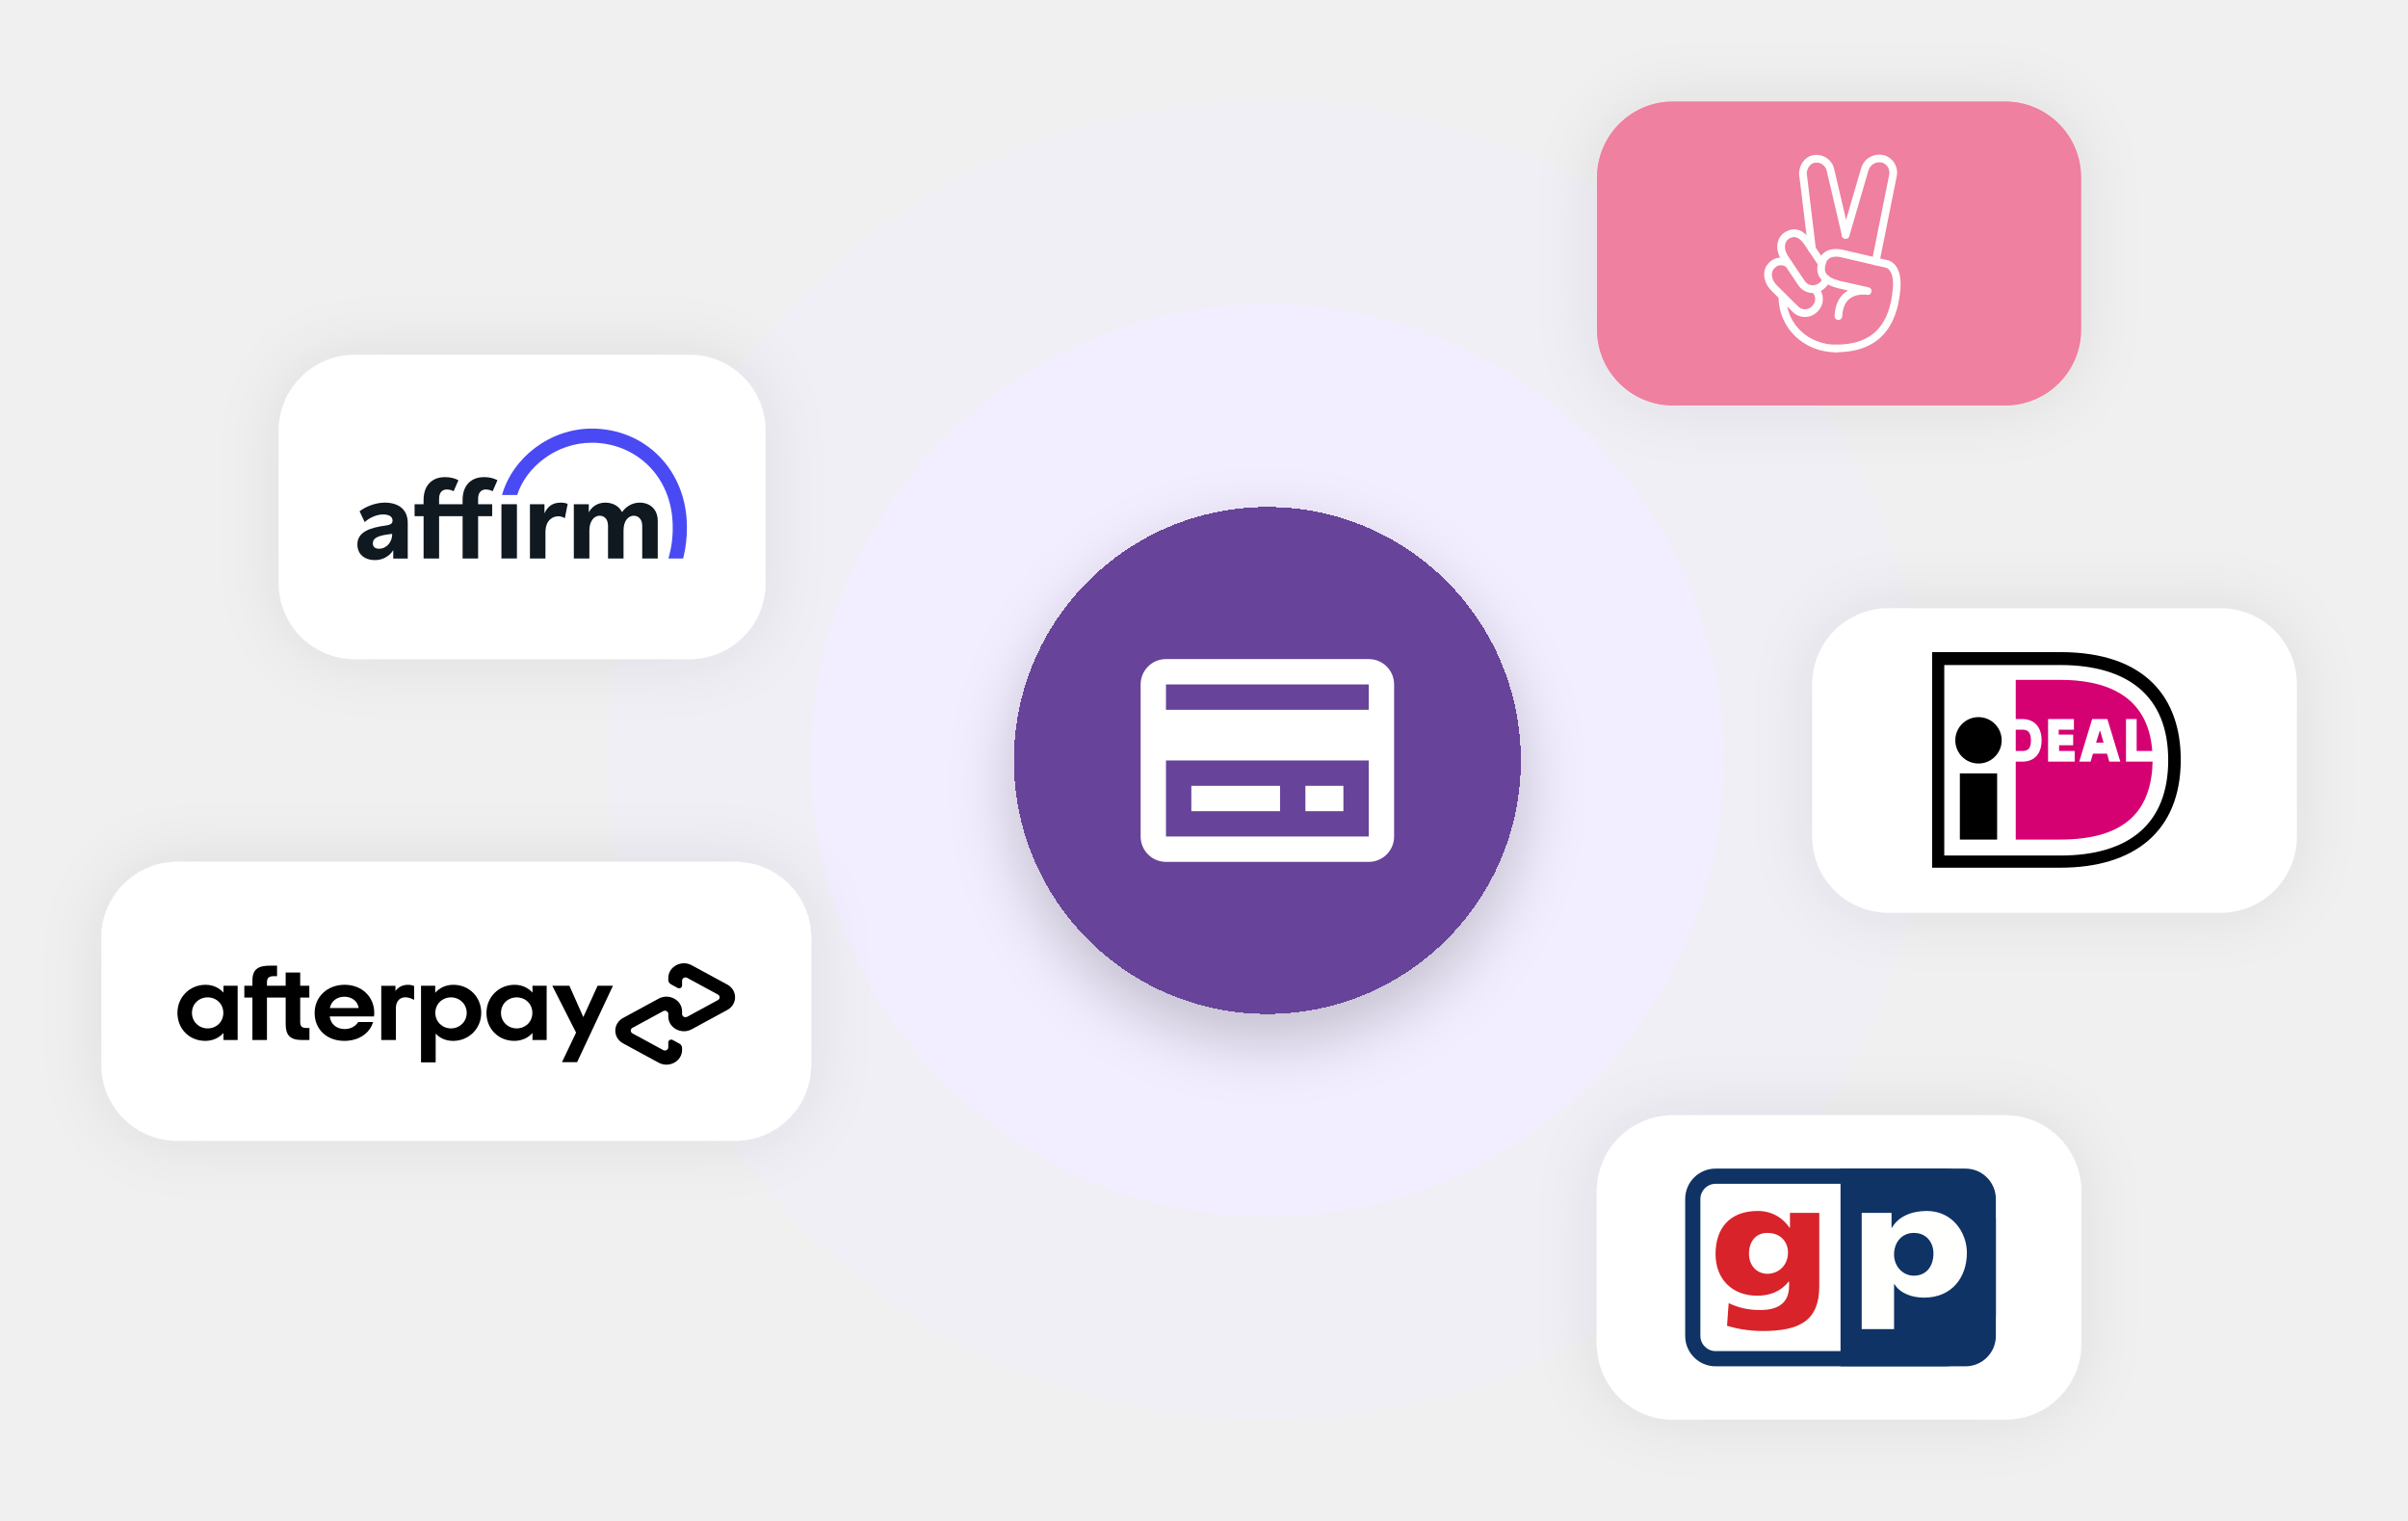
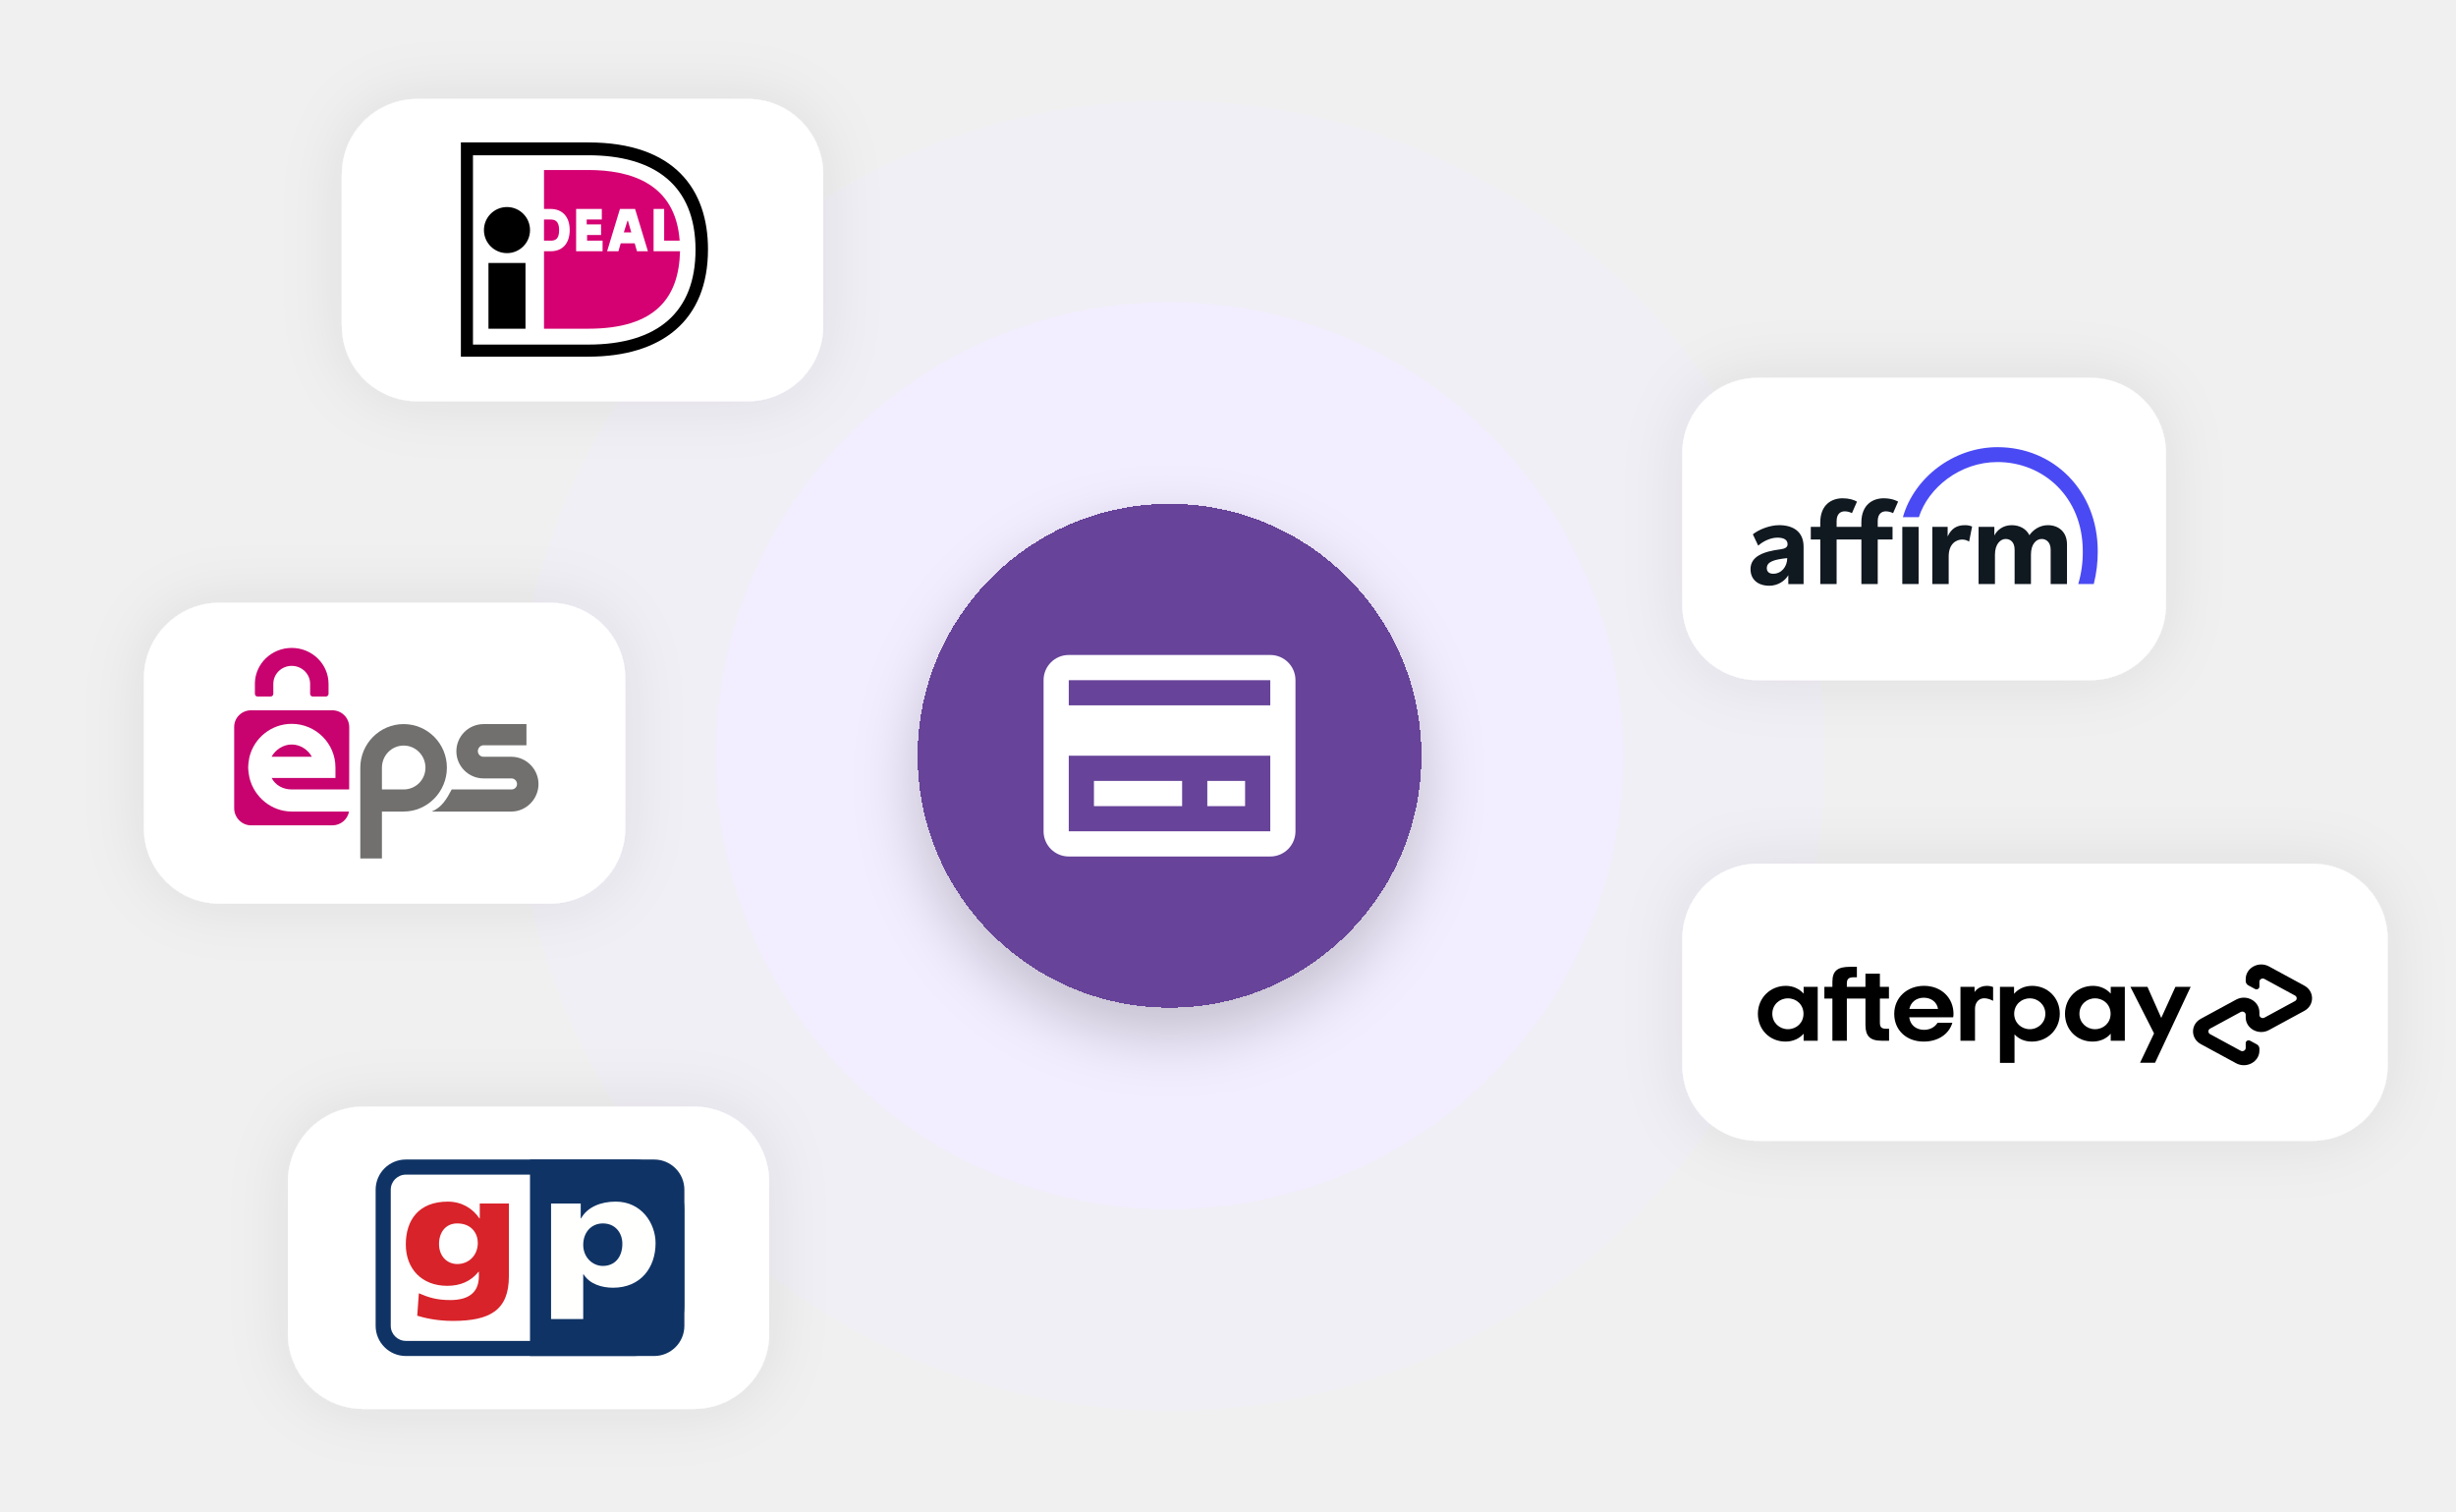
- <svg xmlns="http://www.w3.org/2000/svg" width="266" height="168" viewBox="0 0 190 120" fill="none">
-   <circle opacity="0.4" cx="100" cy="60" r="52" fill="#F2EDFF" />
-   <circle cx="100" cy="60" r="36" fill="#F2EDFF" />
-   <g filter="url(#filter0_d_1849_118978)">
-     <rect x="80" y="40" width="40" height="40" rx="20" fill="#674399" shape-rendering="crispEdges" />
-     <mask id="mask0_1849_118978" style="mask-type:luminance" maskUnits="userSpaceOnUse" x="90" y="52" width="20" height="16">
-       <path fill-rule="evenodd" clip-rule="evenodd" d="M108 52H92C90.895 52 90 52.895 90 54V66C90 67.105 90.895 68 92 68H108C109.105 68 110 67.105 110 66V54C110 52.895 109.105 52 108 52ZM108 54V56H92V54H108ZM92 60V66H108V60H92ZM94 62H101V64H94V62ZM106 62H103V64H106V62Z" fill="white" />
+ <svg xmlns="http://www.w3.org/2000/svg" width="273" height="168" viewBox="0 0 273 168" fill="none">
+   <circle opacity="0.4" cx="130" cy="84" r="72.8" fill="#F2EDFF" />
+   <circle cx="130" cy="84" r="50.4" fill="#F2EDFF" />
+   <g filter="url(#filter0_d_17_2816)">
+     <rect x="102" y="56" width="56" height="56" rx="28" fill="#674399" shape-rendering="crispEdges" />
+     <mask id="mask0_17_2816" style="mask-type:luminance" maskUnits="userSpaceOnUse" x="116" y="72" width="28" height="24">
+       <path fill-rule="evenodd" clip-rule="evenodd" d="M141.2 72.8H118.8C117.253 72.8 116 74.053 116 75.6V92.4C116 93.947 117.253 95.2 118.8 95.2H141.2C142.747 95.2 144 93.947 144 92.4V75.6C144 74.053 142.747 72.8 141.2 72.8ZM141.2 75.6V78.4H118.8V75.6H141.2ZM118.8 84V92.4H141.2V84H118.8ZM121.6 86.8H131.4V89.6H121.6V86.8ZM138.4 86.8H134.2V89.6H138.4V86.8Z" fill="white" />
    </mask>
-     <g mask="url(#mask0_1849_118978)">
-       <rect x="88" y="48" width="24" height="24" fill="white" />
+     <g mask="url(#mask0_17_2816)">
+       <rect x="113.2" y="67.2" width="33.6" height="33.6" fill="white" />
    </g>
  </g>
-   <g filter="url(#filter1_d_1849_118978)">
-     <g clip-path="url(#clip0_1849_118978)">
-       <path d="M162.178 88H128.038C126.913 88 126 88.912 126 90.038V109.962C126 111.087 126.913 112 128.038 112H162.178C163.304 112 164.217 111.087 164.217 109.962V90.038C164.217 88.912 163.304 88 162.178 88Z" fill="white" />
-       <path d="M132.967 94.6C132.967 93.275 134.041 92.2 135.367 92.2H155.081C156.407 92.2 157.481 93.275 157.481 94.6V105.4C157.481 106.726 156.407 107.8 155.081 107.8H135.367C134.041 107.8 132.967 106.726 132.967 105.4V94.6Z" fill="white" />
-       <path fill-rule="evenodd" clip-rule="evenodd" d="M155.081 93.4H135.367C134.704 93.4 134.167 93.938 134.167 94.6V105.4C134.167 106.063 134.704 106.6 135.367 106.6H155.081C155.744 106.6 156.281 106.063 156.281 105.4V94.6C156.281 93.938 155.744 93.4 155.081 93.4ZM135.367 92.2C134.041 92.2 132.967 93.275 132.967 94.6V105.4C132.967 106.726 134.041 107.8 135.367 107.8H155.081C156.407 107.8 157.481 106.726 157.481 105.4V94.6C157.481 93.275 156.407 92.2 155.081 92.2H135.367Z" fill="#0F3365" />
-       <path d="M145.224 92.2H153.481C155.69 92.2 157.481 93.991 157.481 96.2V103.8C157.481 106.009 155.69 107.8 153.481 107.8H145.224V92.2Z" fill="#0F3365" />
-       <path fill-rule="evenodd" clip-rule="evenodd" d="M146.895 104.864H149.448V101.314H149.477C149.959 102.092 150.924 102.38 151.818 102.38C154.017 102.38 155.194 100.774 155.194 98.842C155.194 97.262 154.074 95.543 152.031 95.543C150.868 95.543 149.789 95.957 149.279 96.873H149.25V95.693H146.895V104.864ZM152.556 98.892C152.556 99.934 151.974 100.649 151.01 100.649C150.158 100.649 149.448 99.934 149.448 98.98C149.448 98.002 150.073 97.274 151.01 97.274C152.002 97.274 152.556 98.026 152.556 98.892Z" fill="#FFFFFE" />
-       <path fill-rule="evenodd" clip-rule="evenodd" d="M143.548 95.693H141.235V96.872H141.207C140.668 96.07 139.788 95.543 138.696 95.543C136.398 95.543 135.363 96.998 135.363 98.942C135.363 100.875 136.625 102.229 138.654 102.229C139.675 102.229 140.526 101.878 141.136 101.112H141.165V101.464C141.165 102.744 140.37 103.358 138.895 103.358C137.831 103.358 137.178 103.158 136.398 102.819L136.27 104.601C136.866 104.788 137.874 105.014 139.093 105.014C142.073 105.014 143.548 104.148 143.548 101.464V95.693ZM138.001 98.905C138.001 98.014 138.498 97.274 139.448 97.274C140.597 97.274 141.079 98.089 141.079 98.817C141.079 99.821 140.356 100.498 139.448 100.498C138.682 100.498 138.001 99.92 138.001 98.905Z" fill="#D8232A" />
+   <g filter="url(#filter1_d_17_2816)">
+     <g clip-path="url(#clip0_17_2816)">
+       <path d="M82.65 123H34.853C33.278 123 32 124.278 32 125.854V153.746C32 155.322 33.278 156.6 34.853 156.6H82.65C84.226 156.6 85.503 155.322 85.503 153.746V125.854C85.503 124.278 84.226 123 82.65 123Z" fill="white" />
+       <path d="M41.754 132.24C41.754 130.384 43.258 128.88 45.114 128.88H72.713C74.569 128.88 76.073 130.384 76.073 132.24V147.36C76.073 149.216 74.569 150.72 72.713 150.72H45.114C43.258 150.72 41.754 149.216 41.754 147.36V132.24Z" fill="white" />
+       <path fill-rule="evenodd" clip-rule="evenodd" d="M72.713 130.56H45.114C44.186 130.56 43.434 131.312 43.434 132.24V147.36C43.434 148.288 44.186 149.04 45.114 149.04H72.713C73.641 149.04 74.394 148.288 74.394 147.36V132.24C74.394 131.312 73.641 130.56 72.713 130.56ZM45.114 128.88C43.258 128.88 41.754 130.384 41.754 132.24V147.36C41.754 149.216 43.258 150.72 45.114 150.72H72.713C74.569 150.72 76.073 149.216 76.073 147.36V132.24C76.073 130.384 74.569 128.88 72.713 128.88H45.114Z" fill="#0F3365" />
+       <path d="M58.913 128.88H70.473C73.566 128.88 76.073 131.387 76.073 134.48V145.12C76.073 148.213 73.566 150.72 70.474 150.72H58.913V128.88Z" fill="#0F3365" />
+       <path fill-rule="evenodd" clip-rule="evenodd" d="M61.254 146.609H64.828V141.639H64.868C65.543 142.728 66.894 143.131 68.145 143.131C71.223 143.131 72.871 140.883 72.871 138.179C72.871 135.966 71.304 133.56 68.444 133.56C66.815 133.56 65.305 134.14 64.59 135.422H64.55V133.771H61.254V146.609V146.609ZM69.178 138.249C69.178 139.707 68.363 140.708 67.014 140.708C65.822 140.708 64.828 139.707 64.828 138.372C64.828 137.002 65.702 135.984 67.014 135.984C68.403 135.984 69.178 137.037 69.178 138.249V138.249Z" fill="#FFFFFE" />
+       <path fill-rule="evenodd" clip-rule="evenodd" d="M56.567 133.771H53.329V135.421H53.29C52.535 134.298 51.303 133.56 49.775 133.56C46.558 133.56 45.108 135.597 45.108 138.319C45.108 141.025 46.875 142.92 49.715 142.92C51.145 142.92 52.337 142.43 53.19 141.357H53.23V141.85C53.23 143.641 52.119 144.501 50.053 144.501C48.563 144.501 47.65 144.221 46.558 143.747L46.378 146.241C47.213 146.503 48.623 146.82 50.331 146.82C54.502 146.82 56.567 145.608 56.567 141.85V133.771V133.771ZM48.801 138.266C48.801 137.02 49.497 135.984 50.827 135.984C52.436 135.984 53.111 137.124 53.111 138.143C53.111 139.549 52.098 140.497 50.827 140.497C49.755 140.497 48.801 139.688 48.801 138.266V138.266Z" fill="#D8232A" />
    </g>
  </g>
-   <g filter="url(#filter2_d_1849_118978)">
-     <g clip-path="url(#clip1_1849_118978)">
-       <path d="M162.178 8H128.038C126.913 8 126 8.913 126 10.038V29.962C126 31.087 126.913 32 128.038 32H162.178C163.304 32 164.217 31.087 164.217 29.962V10.038C164.217 8.913 163.304 8 162.178 8Z" fill="#EF809F" />
-       <path d="M143 23.055C143.296 23.346 143.302 23.821 143.011 24.117L142.955 24.179C142.664 24.475 142.189 24.48 141.893 24.19L140.217 22.53C139.753 22.066 139.691 21.496 139.982 21.194L140.038 21.133C140.278 20.881 140.675 20.859 140.949 21.071C141.077 21.172 141.267 21.15 141.373 21.021C141.474 20.892 141.452 20.703 141.323 20.596C140.803 20.188 140.06 20.239 139.602 20.708L139.546 20.77C139.004 21.328 139.11 22.273 139.786 22.949L141.468 24.626C142.011 25.145 142.866 25.134 143.391 24.598L143.452 24.536C143.967 24 143.955 23.15 143.424 22.625C143.307 22.508 143.117 22.508 143 22.631C142.877 22.748 142.877 22.938 143 23.055ZM141.994 14.052L142.681 19.697C142.698 19.859 142.849 19.982 143.016 19.959C143.179 19.942 143.302 19.791 143.279 19.624L142.592 13.957L142.586 13.923C142.469 13.454 142.759 12.928 143.151 12.845C143.369 12.8 143.598 12.839 143.782 12.962C143.967 13.085 144.095 13.275 144.14 13.493L145.336 18.601C145.375 18.763 145.537 18.864 145.699 18.825C145.861 18.786 145.962 18.623 145.923 18.461L144.732 13.37C144.66 13.001 144.436 12.671 144.117 12.459C143.799 12.247 143.402 12.174 143.028 12.252C142.29 12.409 141.809 13.27 141.994 14.052Z" fill="white" />
-       <path d="M148.298 20.68L149.656 13.918C149.812 13.191 149.382 12.459 148.661 12.247C147.856 12.046 147.046 12.515 146.839 13.309L145.336 18.456C145.291 18.618 145.38 18.785 145.543 18.83C145.705 18.875 145.872 18.785 145.917 18.623L147.42 13.471C147.549 12.996 148.03 12.711 148.499 12.828C148.901 12.951 149.153 13.37 149.063 13.795L147.705 20.563C147.672 20.725 147.778 20.887 147.94 20.92C148.108 20.948 148.27 20.842 148.298 20.68ZM144.883 27.197C142.731 27.197 140.937 25.621 140.937 23.38C140.937 23.212 140.803 23.078 140.636 23.078C140.468 23.078 140.334 23.212 140.334 23.38C140.334 25.973 142.418 27.8 144.883 27.8C145.051 27.8 145.185 27.666 145.185 27.498C145.185 27.331 145.051 27.197 144.883 27.197ZM143.821 21.926C143.777 22.094 143.67 22.245 143.525 22.34L143.458 22.379C143.111 22.614 142.642 22.524 142.407 22.178L141.088 20.216C140.731 19.669 140.775 19.099 141.122 18.858L141.183 18.814C141.63 18.556 142.005 18.752 142.391 19.317L143.491 20.96C143.587 21.099 143.771 21.133 143.911 21.043C144.05 20.954 144.084 20.764 143.994 20.624L142.893 18.981C142.346 18.188 141.675 17.835 140.865 18.305L140.781 18.361C140.133 18.802 140.054 19.752 140.585 20.552L141.904 22.519C142.329 23.139 143.167 23.301 143.788 22.882L143.855 22.837C144.117 22.659 144.307 22.39 144.397 22.083C144.442 21.921 144.347 21.759 144.185 21.714C144.028 21.669 143.866 21.764 143.821 21.926Z" fill="white" />
-       <path d="M145.816 22.921C145.19 23.273 144.799 23.927 144.755 24.928C144.743 25.095 144.872 25.235 145.04 25.246C145.207 25.252 145.347 25.129 145.358 24.961C145.403 24.056 145.755 23.57 146.319 23.357C146.621 23.246 146.951 23.223 147.242 23.251L147.314 23.262C147.7 23.335 147.823 22.759 147.437 22.67L145.118 22.15C144.034 21.854 143.866 21.452 144.067 20.781C144.157 20.49 144.33 20.339 144.604 20.278C144.782 20.239 144.978 20.244 145.168 20.278C145.224 20.289 145.263 20.295 145.28 20.3L148.801 21.122L148.868 21.144C148.924 21.167 148.985 21.211 149.047 21.273C149.281 21.524 149.416 21.999 149.348 22.782C149.119 25.52 147.845 27.219 144.816 27.191C144.648 27.191 144.514 27.325 144.514 27.487C144.514 27.655 144.648 27.789 144.81 27.789C148.208 27.817 149.695 25.844 149.946 22.826C150.025 21.887 149.851 21.245 149.488 20.859C149.287 20.647 149.075 20.546 148.913 20.524L145.431 19.713C145.408 19.708 145.353 19.691 145.274 19.68C145.012 19.635 144.738 19.63 144.47 19.686C144 19.792 143.642 20.088 143.491 20.602C143.201 21.569 143.508 22.329 144.973 22.726L145.816 22.921Z" fill="white" />
+   <g filter="url(#filter2_d_17_2816)">
+     <g clip-path="url(#clip1_17_2816)">
+       <path d="M88.65 11H40.853C39.278 11 38 12.278 38 13.854V41.746C38 43.322 39.278 44.6 40.853 44.6H88.65C90.226 44.6 91.503 43.322 91.503 41.746V13.854C91.503 12.278 90.226 11 88.65 11Z" fill="white" />
+       <path d="M49.508 14.108V41.366H65.384C75.884 41.366 80.42 35.486 80.42 27.716C80.42 19.946 75.8 14.108 65.384 14.108H49.508Z" fill="white" />
+       <path fill-rule="evenodd" clip-rule="evenodd" d="M65.384 15.83H51.23V39.644H65.384C73.532 39.644 78.698 35.654 78.698 27.716C78.698 21.08 75.002 15.83 65.384 15.83ZM52.574 38.3V17.258H65.384C72.776 17.258 77.312 20.618 77.312 27.758C77.312 34.688 73.112 38.3 65.384 38.3H52.574Z" fill="black" />
+       <path d="M54.296 29.228H58.412V36.536H54.296V29.228Z" fill="black" />
+       <path d="M56.354 28.136C57.769 28.136 58.916 26.989 58.916 25.574C58.916 24.159 57.769 23.012 56.354 23.012C54.939 23.012 53.792 24.159 53.792 25.574C53.792 26.989 54.939 28.136 56.354 28.136Z" fill="black" />
+       <path fill-rule="evenodd" clip-rule="evenodd" d="M72.65 23.222H73.826V26.75H75.548C75.086 20.324 70.004 18.896 65.384 18.896H60.47V23.222H61.184C62.528 23.222 63.326 24.104 63.326 25.574C63.326 27.044 62.528 27.926 61.226 27.926H60.47V36.536H65.384C72.902 36.536 75.464 33.05 75.59 27.926H72.65V23.222ZM66.98 26.75V27.926H64.04V23.222H66.896V24.398H65.216V24.944H66.812V26.12H65.258V26.75H66.98ZM67.484 27.926L68.912 23.222H70.592L72.02 27.926H70.802L70.55 27.044H68.996L68.744 27.926H67.484ZM69.345 25.826H69.332V25.868L69.345 25.826ZM69.345 25.826H70.172L69.794 24.524H69.752L69.345 25.826ZM60.47 26.75V24.398H61.184C61.646 24.398 62.15 24.524 62.15 25.574C62.15 26.624 61.688 26.75 61.184 26.75H60.47Z" fill="#D50072" />
    </g>
  </g>
-   <g filter="url(#filter3_d_1849_118978)">
-     <g clip-path="url(#clip2_1849_118978)">
-       <path d="M179.178 48H145.038C143.913 48 143 48.913 143 50.038V69.962C143 71.088 143.913 72 145.038 72H179.178C180.304 72 181.217 71.088 181.217 69.962V50.038C181.217 48.913 180.304 48 179.178 48Z" fill="white" />
-       <path d="M151.22 50.22V69.69H162.56C170.06 69.69 173.3 65.49 173.3 59.94C173.3 54.39 170 50.22 162.56 50.22H151.22Z" fill="white" />
-       <path fill-rule="evenodd" clip-rule="evenodd" d="M162.56 51.45H152.45V68.46H162.56C168.38 68.46 172.07 65.61 172.07 59.94C172.07 55.2 169.43 51.45 162.56 51.45ZM153.41 67.5V52.47H162.56C167.84 52.47 171.08 54.87 171.08 59.97C171.08 64.92 168.08 67.5 162.56 67.5H153.41Z" fill="black" />
-       <path d="M154.64 61.02H157.58V66.24H154.64V61.02Z" fill="black" />
-       <path d="M156.11 60.24C157.121 60.24 157.94 59.421 157.94 58.41C157.94 57.399 157.121 56.58 156.11 56.58C155.099 56.58 154.28 57.399 154.28 58.41C154.28 59.421 155.099 60.24 156.11 60.24Z" fill="black" />
-       <path fill-rule="evenodd" clip-rule="evenodd" d="M167.75 56.73H168.59V59.25H169.82C169.49 54.66 165.86 53.64 162.56 53.64H159.05V56.73H159.56C160.52 56.73 161.09 57.36 161.09 58.41C161.09 59.46 160.52 60.09 159.59 60.09H159.05V66.24H162.56C167.93 66.24 169.76 63.75 169.85 60.09H167.75V56.73ZM163.7 59.25V60.09H161.6V56.73H163.64V57.57H162.44V57.96H163.58V58.8H162.47V59.25H163.7ZM164.06 60.09L165.08 56.73H166.28L167.3 60.09H166.43L166.25 59.46H165.14L164.96 60.09H164.06ZM165.389 58.59H165.38V58.62L165.389 58.59ZM165.389 58.59H165.98L165.71 57.66H165.68L165.389 58.59ZM159.05 59.25V57.57H159.56C159.89 57.57 160.25 57.66 160.25 58.41C160.25 59.16 159.92 59.25 159.56 59.25H159.05Z" fill="#D50072" />
+   <g filter="url(#filter3_d_17_2816)">
+     <rect x="187" y="42" width="53.76" height="33.6" rx="8.4" fill="white" />
+     <g clip-path="url(#clip2_17_2816)">
+       <path fill-rule="evenodd" clip-rule="evenodd" d="M197.113 63.773C196.636 63.773 196.393 63.538 196.393 63.152C196.393 62.432 197.196 62.189 198.661 62.034C198.661 62.994 198.012 63.773 197.109 63.773H197.113ZM197.744 58.374C196.696 58.374 195.492 58.867 194.839 59.389L195.436 60.649C195.96 60.169 196.807 59.759 197.572 59.759C198.299 59.759 198.7 60.002 198.7 60.492C198.7 60.821 198.435 60.987 197.932 61.053C196.053 61.296 194.581 61.815 194.581 63.262C194.581 64.409 195.398 65.104 196.674 65.104C197.585 65.104 198.396 64.598 198.781 63.933V64.924H200.48V60.773C200.48 59.062 199.292 58.371 197.745 58.371L197.744 58.374Z" fill="#101820" />
+       <path fill-rule="evenodd" clip-rule="evenodd" d="M214.791 58.561V64.915H216.608V61.853C216.608 60.399 217.489 59.971 218.102 59.971C218.379 59.969 218.649 60.049 218.88 60.201L219.212 58.521C218.954 58.418 218.679 58.368 218.401 58.374C217.468 58.374 216.88 58.788 216.493 59.629V58.561H214.791Z" fill="#101820" />
+       <path fill-rule="evenodd" clip-rule="evenodd" d="M227.634 58.374C226.673 58.374 225.955 58.942 225.581 59.489C225.234 58.782 224.5 58.374 223.618 58.374C222.658 58.374 221.992 58.908 221.685 59.522V58.561H219.932V64.915H221.752V61.644C221.752 60.473 222.367 59.906 222.94 59.906C223.46 59.906 223.937 60.242 223.937 61.109V64.915H225.753V61.644C225.753 60.456 226.353 59.906 226.953 59.906C227.434 59.906 227.944 60.256 227.944 61.097V64.915H229.76V60.522C229.76 59.095 228.799 58.374 227.638 58.374" fill="#101820" />
+       <path fill-rule="evenodd" clip-rule="evenodd" d="M210.368 58.561H208.722V57.915C208.722 57.074 209.202 56.835 209.615 56.835C209.898 56.838 210.175 56.908 210.426 57.037L210.986 55.756C210.986 55.756 210.418 55.385 209.385 55.385C208.224 55.385 206.903 56.039 206.903 58.094V58.561H204.151V57.915C204.151 57.074 204.631 56.835 205.045 56.835C205.328 56.835 205.606 56.904 205.855 57.037L206.415 55.756C206.081 55.56 205.544 55.385 204.815 55.385C203.654 55.385 202.333 56.039 202.333 58.094V58.561H201.281V59.962H202.336V64.915H204.151V59.962H206.906V64.915H208.722V59.962H210.368V58.561Z" fill="#101820" />
+       <path d="M213.266 58.561H211.453V64.913H213.266V58.561Z" fill="#101820" />
+       <path fill-rule="evenodd" clip-rule="evenodd" d="M211.519 57.481H213.296C214.333 54.222 217.849 51.357 222.032 51.357C227.118 51.357 231.514 55.23 231.514 61.258C231.529 62.496 231.359 63.728 231.01 64.915H232.734L232.751 64.856C233.042 63.681 233.185 62.474 233.178 61.264C233.178 54.541 228.279 49.702 222.035 49.702C217.131 49.702 212.759 53.106 211.52 57.483L211.519 57.481Z" fill="#4A4AF4" />
    </g>
  </g>
-   <g filter="url(#filter4_d_1849_118978)">
-     <rect x="22" y="28" width="38.4" height="24" rx="6" fill="white" />
-     <g clip-path="url(#clip3_1849_118978)">
-       <path fill-rule="evenodd" clip-rule="evenodd" d="M29.905 43.294C29.583 43.294 29.419 43.136 29.419 42.875C29.419 42.39 29.961 42.227 30.948 42.122C30.948 42.769 30.51 43.294 29.902 43.294H29.905ZM30.33 39.657C29.624 39.657 28.813 39.989 28.372 40.34L28.775 41.189C29.128 40.866 29.699 40.589 30.214 40.589C30.703 40.589 30.974 40.753 30.974 41.083C30.974 41.304 30.795 41.417 30.456 41.461C29.191 41.625 28.199 41.974 28.199 42.949C28.199 43.722 28.749 44.19 29.609 44.19C30.223 44.19 30.769 43.849 31.029 43.401V44.069H32.173V41.272C32.173 40.12 31.372 39.654 30.33 39.654L30.33 39.657Z" fill="#101820" />
-       <path fill-rule="evenodd" clip-rule="evenodd" d="M41.814 39.782V44.063H43.038V42C43.038 41.02 43.631 40.732 44.044 40.732C44.23 40.731 44.413 40.785 44.568 40.887L44.792 39.755C44.618 39.686 44.433 39.652 44.246 39.657C43.617 39.657 43.221 39.935 42.96 40.502V39.782H41.814Z" fill="#101820" />
-       <path fill-rule="evenodd" clip-rule="evenodd" d="M50.466 39.657C49.819 39.657 49.334 40.039 49.083 40.408C48.849 39.932 48.355 39.657 47.76 39.657C47.113 39.657 46.665 40.016 46.458 40.43V39.782H45.277V44.063H46.503V41.859C46.503 41.07 46.917 40.689 47.304 40.689C47.654 40.689 47.975 40.915 47.975 41.499V44.063H49.198V41.859C49.198 41.059 49.602 40.689 50.007 40.689C50.331 40.689 50.675 40.924 50.675 41.491V44.063H51.898V41.104C51.898 40.142 51.25 39.657 50.468 39.657" fill="#101820" />
-       <path fill-rule="evenodd" clip-rule="evenodd" d="M38.834 39.782H37.725V39.347C37.725 38.781 38.048 38.619 38.327 38.619C38.517 38.622 38.704 38.669 38.873 38.756L39.25 37.892C39.25 37.892 38.868 37.643 38.172 37.643C37.39 37.643 36.5 38.084 36.5 39.468V39.782H34.646V39.347C34.646 38.781 34.969 38.619 35.248 38.619C35.438 38.619 35.626 38.666 35.794 38.756L36.171 37.892C35.946 37.761 35.584 37.643 35.093 37.643C34.311 37.643 33.421 38.084 33.421 39.468V39.782H32.713V40.726H33.423V44.063H34.646V40.726H36.502V44.063H37.725V40.726H38.834V39.782Z" fill="#101820" />
-       <path d="M40.787 39.782H39.565V44.061H40.787V39.782Z" fill="#101820" />
-       <path fill-rule="evenodd" clip-rule="evenodd" d="M39.61 39.055H40.807C41.505 36.859 43.874 34.93 46.692 34.93C50.118 34.93 53.08 37.538 53.08 41.6C53.09 42.433 52.975 43.264 52.74 44.063H53.902L53.913 44.023C54.109 43.232 54.206 42.419 54.201 41.603C54.201 37.074 50.9 33.815 46.694 33.815C43.39 33.815 40.445 36.108 39.61 39.056L39.61 39.055Z" fill="#4A4AF4" />
+   <g filter="url(#filter4_d_17_2816)">
+     <rect x="187" y="96" width="78.4" height="30.8" rx="8.4" fill="white" />
+     <g clip-path="url(#clip3_17_2816)">
+       <path d="M200.47 112.681C200.47 111.674 199.692 110.967 198.737 110.967C197.782 110.967 197.004 111.686 197.004 112.681C197.004 113.663 197.782 114.395 198.737 114.395C199.693 114.394 200.47 113.687 200.47 112.681ZM200.484 115.677V114.898C200.012 115.437 199.311 115.772 198.471 115.772C196.725 115.772 195.4 114.454 195.4 112.681C195.4 110.919 196.776 109.577 198.51 109.577C199.325 109.577 200.013 109.913 200.484 110.44V109.685H202.051V115.677H200.484Z" fill="black" />
+       <path d="M209.663 114.346C209.115 114.346 208.962 114.154 208.962 113.652V110.991H209.969V109.685H208.962V108.223H207.356V109.685H205.288V109.32C205.288 108.817 205.492 108.625 206.053 108.625H206.405V107.462H205.632C204.307 107.462 203.683 107.87 203.683 109.116V109.684H202.791V110.99H203.683V115.676H205.289V110.99H207.357V113.927C207.357 115.149 207.854 115.677 209.154 115.677H209.982V114.346H209.663Z" fill="black" />
+       <path d="M215.423 112.141C215.308 111.362 214.632 110.895 213.843 110.895C213.053 110.895 212.403 111.35 212.238 112.141H215.423ZM212.224 113.076C212.339 113.963 213.015 114.466 213.868 114.466C214.544 114.466 215.067 114.166 215.372 113.687H217.016C216.634 114.957 215.423 115.772 213.83 115.772C211.906 115.772 210.556 114.502 210.556 112.693C210.556 110.883 211.983 109.576 213.869 109.576C215.768 109.576 217.144 110.895 217.144 112.693C217.144 112.825 217.131 112.956 217.106 113.076H212.224Z" fill="black" />
+       <path d="M227.355 112.681C227.355 111.71 226.577 110.967 225.622 110.967C224.667 110.967 223.889 111.686 223.889 112.681C223.889 113.663 224.667 114.395 225.622 114.395C226.577 114.394 227.355 113.652 227.355 112.681ZM222.308 109.685H223.875V110.464C224.347 109.912 225.047 109.577 225.888 109.577C227.608 109.577 228.959 110.908 228.959 112.669C228.959 114.431 227.583 115.773 225.85 115.773C225.047 115.773 224.385 115.473 223.926 114.97V118.142H222.308V109.685Z" fill="black" />
+       <path d="M234.607 112.681C234.607 111.674 233.831 110.967 232.874 110.967C231.919 110.967 231.142 111.686 231.142 112.681C231.142 113.663 231.919 114.395 232.874 114.395C233.831 114.394 234.607 113.687 234.607 112.681ZM234.621 115.677V114.898C234.15 115.437 233.448 115.772 232.608 115.772C230.862 115.772 229.537 114.454 229.537 112.681C229.537 110.919 230.913 109.577 232.646 109.577C233.462 109.577 234.15 109.913 234.621 110.44V109.685H236.188V115.677H234.621Z" fill="black" />
+       <path d="M219.484 110.272C219.484 110.272 219.883 109.577 220.859 109.577C221.277 109.577 221.547 109.712 221.547 109.712V111.241C221.547 111.241 220.958 110.899 220.416 110.967C219.875 111.036 219.532 111.504 219.534 112.13V115.678H217.917V109.686H219.484V110.272Z" fill="black" />
+       <path d="M243.507 109.685L239.55 118.123H237.882L239.435 114.861L236.808 109.685H238.7L240.236 113.143L241.813 109.685H243.507Z" fill="black" />
+       <path d="M256.136 109.549L252.214 107.42C251.063 106.795 249.624 107.576 249.624 108.827V109.045C249.624 109.242 249.736 109.425 249.917 109.523L250.658 109.925C250.875 110.043 251.147 109.896 251.147 109.66V109.117C251.147 108.845 251.459 108.675 251.709 108.811L255.106 110.656C255.356 110.791 255.356 111.131 255.106 111.266L251.709 113.11C251.459 113.246 251.147 113.076 251.147 112.805V112.516C251.147 111.265 249.707 110.483 248.555 111.109L244.633 113.238C243.481 113.863 243.481 115.426 244.633 116.051L248.555 118.18C249.706 118.805 251.147 118.024 251.147 116.773V116.555C251.147 116.358 251.034 116.176 250.853 116.077L250.112 115.674C249.895 115.556 249.624 115.703 249.624 115.939V116.482C249.624 116.754 249.312 116.924 249.061 116.788L245.664 114.944C245.414 114.808 245.414 114.468 245.664 114.332L249.061 112.488C249.312 112.352 249.624 112.522 249.624 112.794V113.083C249.624 114.333 251.063 115.115 252.214 114.489L256.136 112.36C257.288 111.737 257.288 110.174 256.136 109.549Z" fill="black" />
    </g>
  </g>
-   <g filter="url(#filter5_d_1849_118978)">
-     <rect x="8" y="68" width="56" height="22" rx="6" fill="white" />
-     <g clip-path="url(#clip4_1849_118978)">
-       <path d="M17.621 79.915C17.621 79.196 17.066 78.691 16.384 78.691C15.701 78.691 15.146 79.204 15.146 79.915C15.146 80.617 15.701 81.139 16.384 81.139C17.067 81.139 17.621 80.634 17.621 79.915ZM17.631 82.055V81.499C17.294 81.884 16.793 82.123 16.193 82.123C14.946 82.123 14 81.181 14 79.915C14 78.656 14.983 77.698 16.221 77.698C16.804 77.698 17.295 77.938 17.632 78.314V77.775H18.751V82.055H17.631Z" fill="black" />
-       <path d="M24.188 81.105C23.796 81.105 23.687 80.968 23.687 80.609V78.708H24.407V77.775H23.687V76.731H22.54V77.775H21.063V77.515C21.063 77.155 21.208 77.018 21.609 77.018H21.861V76.188H21.309C20.362 76.188 19.916 76.478 19.916 77.369V77.774H19.279V78.708H19.916V82.054H21.064V78.708H22.541V80.805C22.541 81.678 22.896 82.055 23.824 82.055H24.416V81.105H24.188Z" fill="black" />
-       <path d="M28.302 79.529C28.22 78.973 27.737 78.639 27.174 78.639C26.609 78.639 26.145 78.964 26.027 79.529H28.302ZM26.017 80.197C26.1 80.83 26.582 81.19 27.192 81.19C27.674 81.19 28.047 80.976 28.266 80.634H29.44C29.167 81.541 28.302 82.123 27.165 82.123C25.79 82.123 24.826 81.216 24.826 79.923C24.826 78.631 25.845 77.697 27.192 77.697C28.549 77.697 29.531 78.639 29.531 79.923C29.531 80.018 29.522 80.111 29.504 80.197H26.017Z" fill="black" />
-       <path d="M36.825 79.915C36.825 79.222 36.269 78.691 35.587 78.691C34.905 78.691 34.349 79.204 34.349 79.915C34.349 80.617 34.905 81.139 35.587 81.139C36.269 81.139 36.825 80.608 36.825 79.915ZM33.22 77.775H34.34V78.331C34.676 77.938 35.176 77.698 35.777 77.698C37.006 77.698 37.971 78.649 37.971 79.906C37.971 81.165 36.988 82.124 35.75 82.124C35.176 82.124 34.703 81.909 34.376 81.55V83.816H33.22V77.775Z" fill="black" />
-       <path d="M42.005 79.915C42.005 79.196 41.45 78.691 40.767 78.691C40.085 78.691 39.53 79.204 39.53 79.915C39.53 80.617 40.085 81.139 40.767 81.139C41.45 81.139 42.005 80.634 42.005 79.915ZM42.015 82.055V81.499C41.678 81.884 41.177 82.123 40.577 82.123C39.33 82.123 38.384 81.181 38.384 79.915C38.384 78.656 39.367 77.698 40.604 77.698C41.187 77.698 41.678 77.938 42.015 78.314V77.775H43.134V82.055H42.015Z" fill="black" />
-       <path d="M31.203 78.194C31.203 78.194 31.488 77.698 32.185 77.698C32.483 77.698 32.677 77.795 32.677 77.795V78.887C32.677 78.887 32.256 78.642 31.869 78.691C31.482 78.74 31.237 79.075 31.239 79.522V82.056H30.083V77.776H31.203V78.194Z" fill="black" />
-       <path d="M48.362 77.775L45.536 83.802H44.344L45.454 81.472L43.578 77.775H44.928L46.026 80.245L47.152 77.775H48.362Z" fill="black" />
-       <path d="M57.383 77.678L54.581 76.157C53.759 75.711 52.731 76.269 52.731 77.162V77.318C52.731 77.459 52.811 77.589 52.941 77.659L53.47 77.947C53.625 78.031 53.819 77.925 53.819 77.757V77.369C53.819 77.175 54.042 77.054 54.221 77.151L56.647 78.468C56.826 78.565 56.826 78.808 56.647 78.904L54.221 80.222C54.042 80.319 53.819 80.197 53.819 80.003V79.797C53.819 78.903 52.791 78.345 51.968 78.792L49.166 80.313C48.344 80.759 48.344 81.876 49.166 82.322L51.968 83.843C52.79 84.289 53.819 83.731 53.819 82.838V82.682C53.819 82.541 53.739 82.411 53.609 82.341L53.08 82.053C52.925 81.968 52.731 82.074 52.731 82.242V82.63C52.731 82.824 52.508 82.946 52.33 82.849L49.903 81.531C49.724 81.434 49.724 81.192 49.903 81.095L52.33 79.777C52.508 79.68 52.731 79.801 52.731 79.995V80.202C52.731 81.095 53.759 81.654 54.581 81.207L57.383 79.686C58.206 79.241 58.206 78.124 57.383 77.678Z" fill="black" />
-     </g>
+   <g filter="url(#filter5_d_17_2816)">
+     <rect x="16" y="67" width="53.5" height="33.438" rx="8.4" fill="white" />
+     <path d="M56.882 84.115H53.748C53.665 84.116 53.583 84.1 53.507 84.069C53.43 84.038 53.36 83.992 53.302 83.934C53.243 83.876 53.196 83.806 53.164 83.73C53.132 83.654 53.116 83.572 53.116 83.49C53.116 83.142 53.4 82.836 53.748 82.836H58.518V80.484H53.748C52.947 80.485 52.18 80.804 51.614 81.369C51.049 81.935 50.73 82.702 50.728 83.502C50.728 85.163 52.082 86.52 53.748 86.52H56.839C56.922 86.519 57.003 86.535 57.08 86.566C57.157 86.597 57.226 86.643 57.285 86.701C57.344 86.759 57.39 86.829 57.422 86.905C57.454 86.981 57.471 87.063 57.471 87.145C57.471 87.493 57.187 87.749 56.839 87.749H50.21C49.647 88.823 49.101 89.744 47.99 90.204H56.882C58.518 90.18 59.857 88.795 59.857 87.149C59.857 85.503 58.518 84.138 56.882 84.115Z" fill="#71706F" />
+     <path d="M44.868 80.483C42.212 80.483 40.049 82.659 40.049 85.333V95.422H42.454V90.203H44.863C47.52 90.203 49.675 87.999 49.675 85.325C49.675 82.65 47.525 80.483 44.868 80.483ZM44.868 87.747H42.454V85.325C42.454 83.97 43.532 82.869 44.868 82.869C46.206 82.869 47.292 83.97 47.292 85.325C47.292 86.679 46.206 87.747 44.868 87.747Z" fill="#71706F" />
+     <path d="M32.437 90.203C30.163 90.203 28.252 88.583 27.734 86.466C27.734 86.466 27.585 85.767 27.585 85.306C27.585 84.846 27.727 84.138 27.727 84.138C28.247 82.027 30.157 80.455 32.426 80.455C35.096 80.455 37.287 82.625 37.287 85.295V86.469H30.194C30.612 87.287 31.46 87.748 32.437 87.748H38.813L38.821 80.825C38.82 80.328 38.622 79.851 38.27 79.499C37.919 79.148 37.442 78.95 36.945 78.948H27.908C26.875 78.948 26.031 79.767 26.031 80.799V89.835C26.031 90.868 26.875 91.738 27.908 91.738H36.944C37.871 91.738 38.644 91.073 38.794 90.203H32.437Z" fill="#C8036F" />
+     <path d="M32.426 82.752C31.453 82.752 30.607 83.348 30.186 84.115H34.666C34.246 83.348 33.4 82.752 32.426 82.752ZM36.519 76.009C36.519 73.805 34.687 72.016 32.426 72.016C30.203 72.016 28.394 73.745 28.334 75.9V77.127C28.334 77.271 28.451 77.413 28.598 77.413H30.105C30.252 77.413 30.381 77.271 30.381 77.127V76.009C30.381 74.908 31.298 74.011 32.427 74.011C33.556 74.011 34.473 74.908 34.473 76.009V77.127C34.473 77.271 34.593 77.413 34.741 77.413H36.246C36.394 77.413 36.52 77.271 36.52 77.127V76.009H36.519Z" fill="#C8036F" />
  </g>
  <defs>
-     <filter id="filter0_d_1849_118978" x="75" y="37" width="50" height="50" filterUnits="userSpaceOnUse" color-interpolation-filters="sRGB">
+     <filter id="filter0_d_17_2816" x="95" y="51.8" width="70" height="70" filterUnits="userSpaceOnUse" color-interpolation-filters="sRGB">
      <feFlood flood-opacity="0" result="BackgroundImageFix" />
      <feColorMatrix in="SourceAlpha" type="matrix" values="0 0 0 0 0 0 0 0 0 0 0 0 0 0 0 0 0 0 127 0" result="hardAlpha" />
-       <feOffset dy="2" />
-       <feGaussianBlur stdDeviation="2.5" />
+       <feOffset dy="2.8" />
+       <feGaussianBlur stdDeviation="3.5" />
      <feComposite in2="hardAlpha" operator="out" />
      <feColorMatrix type="matrix" values="0 0 0 0 0 0 0 0 0 0 0 0 0 0 0 0 0 0 0.2 0" />
-       <feBlend mode="normal" in2="BackgroundImageFix" result="effect1_dropShadow_1849_118978" />
-       <feBlend mode="normal" in="SourceGraphic" in2="effect1_dropShadow_1849_118978" result="shape" />
+       <feBlend mode="normal" in2="BackgroundImageFix" result="effect1_dropShadow_17_2816" />
+       <feBlend mode="normal" in="SourceGraphic" in2="effect1_dropShadow_17_2816" result="shape" />
    </filter>
-     <filter id="filter1_d_1849_118978" x="121" y="83" width="48.217" height="34" filterUnits="userSpaceOnUse" color-interpolation-filters="sRGB">
+     <filter id="filter1_d_17_2816" x="25" y="116" width="67.503" height="47.6" filterUnits="userSpaceOnUse" color-interpolation-filters="sRGB">
      <feFlood flood-opacity="0" result="BackgroundImageFix" />
      <feColorMatrix in="SourceAlpha" type="matrix" values="0 0 0 0 0 0 0 0 0 0 0 0 0 0 0 0 0 0 127 0" result="hardAlpha" />
      <feOffset />
-       <feGaussianBlur stdDeviation="2.5" />
+       <feGaussianBlur stdDeviation="3.5" />
      <feComposite in2="hardAlpha" operator="out" />
      <feColorMatrix type="matrix" values="0 0 0 0 0 0 0 0 0 0 0 0 0 0 0 0 0 0 0.08 0" />
-       <feBlend mode="normal" in2="BackgroundImageFix" result="effect1_dropShadow_1849_118978" />
-       <feBlend mode="normal" in="SourceGraphic" in2="effect1_dropShadow_1849_118978" result="shape" />
+       <feBlend mode="normal" in2="BackgroundImageFix" result="effect1_dropShadow_17_2816" />
+       <feBlend mode="normal" in="SourceGraphic" in2="effect1_dropShadow_17_2816" result="shape" />
    </filter>
-     <filter id="filter2_d_1849_118978" x="121" y="3" width="48.217" height="34" filterUnits="userSpaceOnUse" color-interpolation-filters="sRGB">
+     <filter id="filter2_d_17_2816" x="31" y="4" width="67.503" height="47.6" filterUnits="userSpaceOnUse" color-interpolation-filters="sRGB">
      <feFlood flood-opacity="0" result="BackgroundImageFix" />
      <feColorMatrix in="SourceAlpha" type="matrix" values="0 0 0 0 0 0 0 0 0 0 0 0 0 0 0 0 0 0 127 0" result="hardAlpha" />
      <feOffset />
-       <feGaussianBlur stdDeviation="2.5" />
+       <feGaussianBlur stdDeviation="3.5" />
      <feComposite in2="hardAlpha" operator="out" />
      <feColorMatrix type="matrix" values="0 0 0 0 0 0 0 0 0 0 0 0 0 0 0 0 0 0 0.08 0" />
-       <feBlend mode="normal" in2="BackgroundImageFix" result="effect1_dropShadow_1849_118978" />
-       <feBlend mode="normal" in="SourceGraphic" in2="effect1_dropShadow_1849_118978" result="shape" />
+       <feBlend mode="normal" in2="BackgroundImageFix" result="effect1_dropShadow_17_2816" />
+       <feBlend mode="normal" in="SourceGraphic" in2="effect1_dropShadow_17_2816" result="shape" />
    </filter>
-     <filter id="filter3_d_1849_118978" x="138" y="43" width="48.217" height="34" filterUnits="userSpaceOnUse" color-interpolation-filters="sRGB">
+     <filter id="filter3_d_17_2816" x="180" y="35" width="67.76" height="47.6" filterUnits="userSpaceOnUse" color-interpolation-filters="sRGB">
      <feFlood flood-opacity="0" result="BackgroundImageFix" />
      <feColorMatrix in="SourceAlpha" type="matrix" values="0 0 0 0 0 0 0 0 0 0 0 0 0 0 0 0 0 0 127 0" result="hardAlpha" />
      <feOffset />
-       <feGaussianBlur stdDeviation="2.5" />
+       <feGaussianBlur stdDeviation="3.5" />
      <feComposite in2="hardAlpha" operator="out" />
      <feColorMatrix type="matrix" values="0 0 0 0 0 0 0 0 0 0 0 0 0 0 0 0 0 0 0.08 0" />
-       <feBlend mode="normal" in2="BackgroundImageFix" result="effect1_dropShadow_1849_118978" />
-       <feBlend mode="normal" in="SourceGraphic" in2="effect1_dropShadow_1849_118978" result="shape" />
+       <feBlend mode="normal" in2="BackgroundImageFix" result="effect1_dropShadow_17_2816" />
+       <feBlend mode="normal" in="SourceGraphic" in2="effect1_dropShadow_17_2816" result="shape" />
    </filter>
-     <filter id="filter4_d_1849_118978" x="17" y="23" width="48.4" height="34" filterUnits="userSpaceOnUse" color-interpolation-filters="sRGB">
+     <filter id="filter4_d_17_2816" x="180" y="89" width="92.4" height="44.8" filterUnits="userSpaceOnUse" color-interpolation-filters="sRGB">
      <feFlood flood-opacity="0" result="BackgroundImageFix" />
      <feColorMatrix in="SourceAlpha" type="matrix" values="0 0 0 0 0 0 0 0 0 0 0 0 0 0 0 0 0 0 127 0" result="hardAlpha" />
      <feOffset />
-       <feGaussianBlur stdDeviation="2.5" />
+       <feGaussianBlur stdDeviation="3.5" />
      <feComposite in2="hardAlpha" operator="out" />
      <feColorMatrix type="matrix" values="0 0 0 0 0 0 0 0 0 0 0 0 0 0 0 0 0 0 0.08 0" />
-       <feBlend mode="normal" in2="BackgroundImageFix" result="effect1_dropShadow_1849_118978" />
-       <feBlend mode="normal" in="SourceGraphic" in2="effect1_dropShadow_1849_118978" result="shape" />
+       <feBlend mode="normal" in2="BackgroundImageFix" result="effect1_dropShadow_17_2816" />
+       <feBlend mode="normal" in="SourceGraphic" in2="effect1_dropShadow_17_2816" result="shape" />
    </filter>
-     <filter id="filter5_d_1849_118978" x="3" y="63" width="66" height="32" filterUnits="userSpaceOnUse" color-interpolation-filters="sRGB">
+     <filter id="filter5_d_17_2816" x="9" y="60" width="67.5" height="47.438" filterUnits="userSpaceOnUse" color-interpolation-filters="sRGB">
      <feFlood flood-opacity="0" result="BackgroundImageFix" />
      <feColorMatrix in="SourceAlpha" type="matrix" values="0 0 0 0 0 0 0 0 0 0 0 0 0 0 0 0 0 0 127 0" result="hardAlpha" />
      <feOffset />
-       <feGaussianBlur stdDeviation="2.5" />
+       <feGaussianBlur stdDeviation="3.5" />
      <feComposite in2="hardAlpha" operator="out" />
      <feColorMatrix type="matrix" values="0 0 0 0 0 0 0 0 0 0 0 0 0 0 0 0 0 0 0.08 0" />
-       <feBlend mode="normal" in2="BackgroundImageFix" result="effect1_dropShadow_1849_118978" />
-       <feBlend mode="normal" in="SourceGraphic" in2="effect1_dropShadow_1849_118978" result="shape" />
+       <feBlend mode="normal" in2="BackgroundImageFix" result="effect1_dropShadow_17_2816" />
+       <feBlend mode="normal" in="SourceGraphic" in2="effect1_dropShadow_17_2816" result="shape" />
    </filter>
-     <clipPath id="clip0_1849_118978">
-       <rect x="126" y="88" width="38.217" height="24" rx="6" fill="white" />
+     <clipPath id="clip0_17_2816">
+       <rect x="32" y="123" width="53.503" height="33.6" rx="8.4" fill="white" />
    </clipPath>
-     <clipPath id="clip1_1849_118978">
-       <rect x="126" y="8" width="38.217" height="24" rx="6" fill="white" />
+     <clipPath id="clip1_17_2816">
+       <rect x="38" y="11" width="53.503" height="33.6" rx="8.4" fill="white" />
    </clipPath>
-     <clipPath id="clip2_1849_118978">
-       <rect x="143" y="48" width="38.217" height="24" rx="6" fill="white" />
+     <clipPath id="clip2_17_2816">
+       <rect width="38.595" height="15.4" fill="white" transform="translate(194.583 49.7)" />
    </clipPath>
-     <clipPath id="clip3_1849_118978">
-       <rect width="26" height="10.374" fill="white" transform="translate(28.2001 33.813)" />
-     </clipPath>
-     <clipPath id="clip4_1849_118978">
-       <rect width="44" height="8" fill="white" transform="translate(14 76)" />
+     <clipPath id="clip3_17_2816">
+       <rect width="61.6" height="11.2" fill="white" transform="translate(195.4 107.2)" />
    </clipPath>
  </defs>
</svg>
